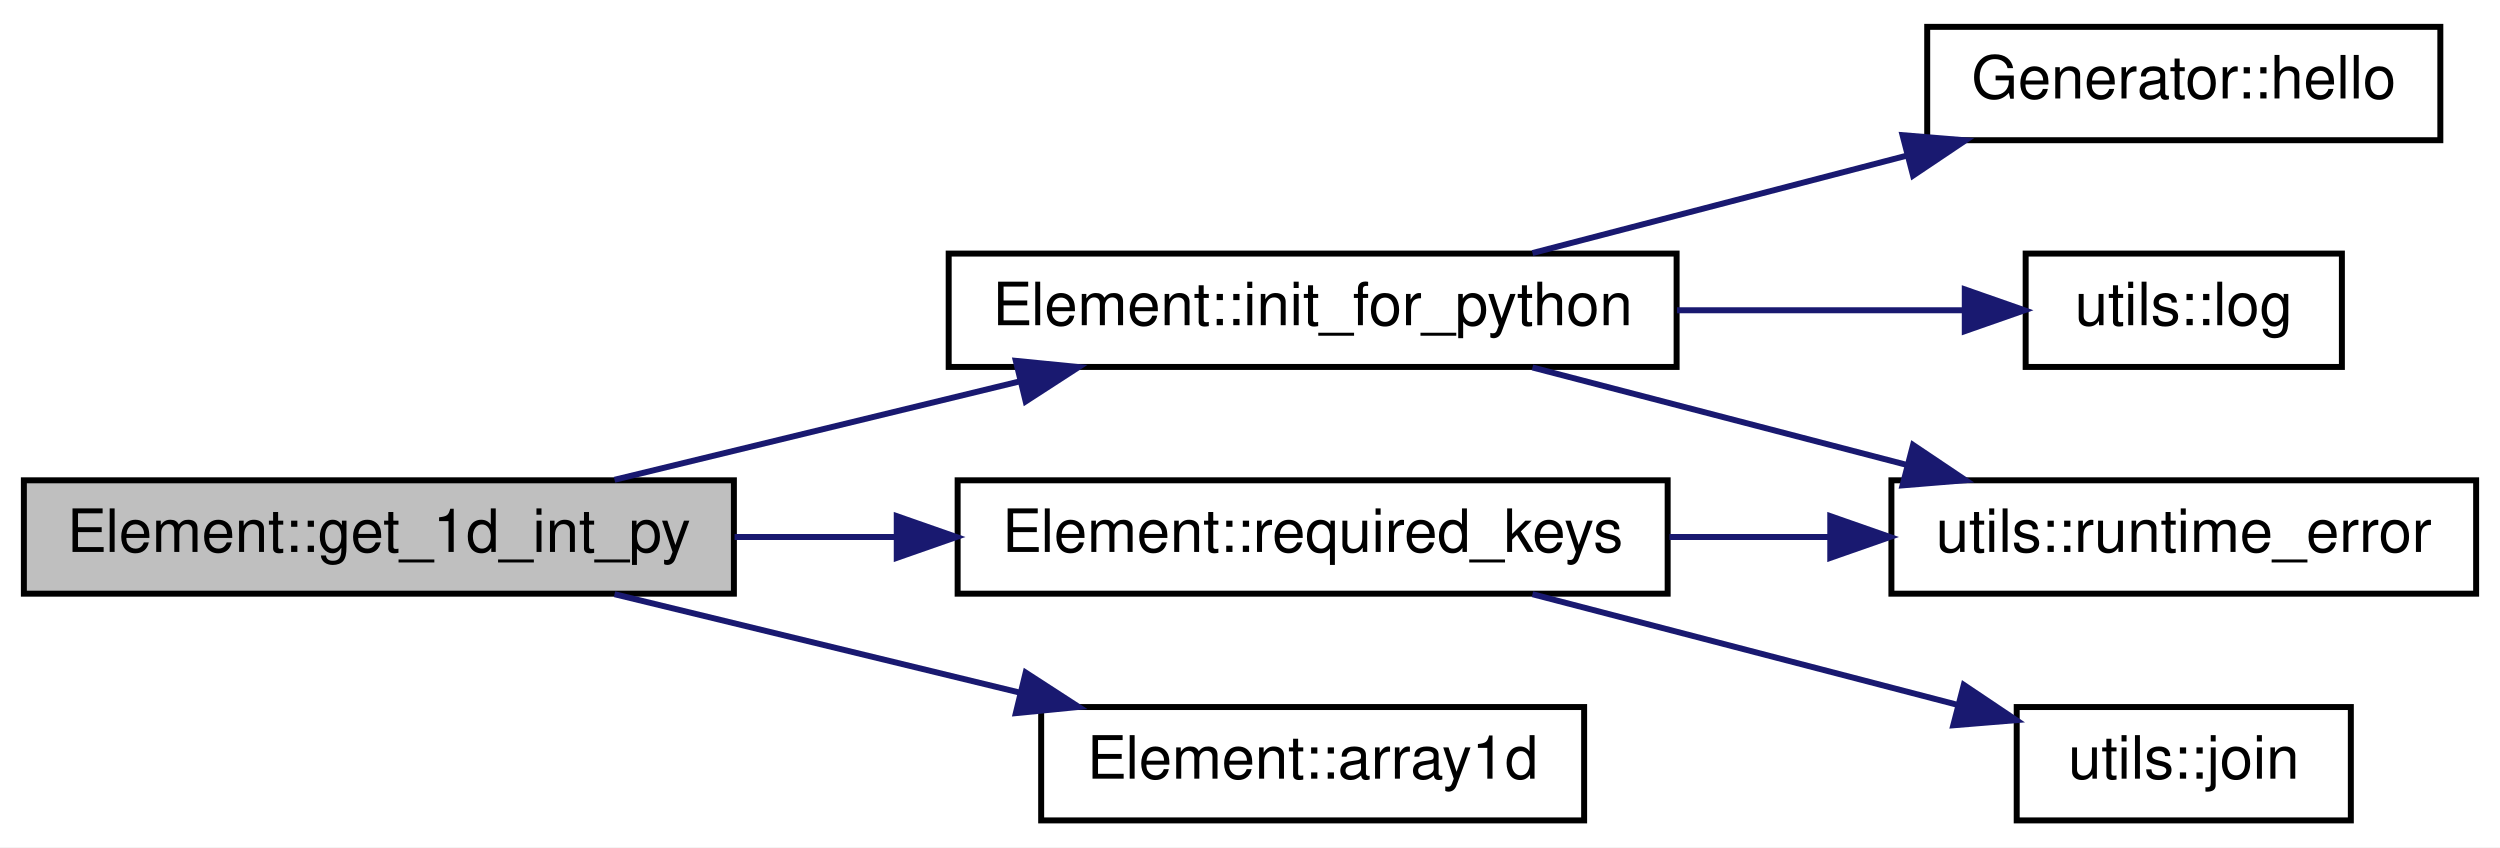
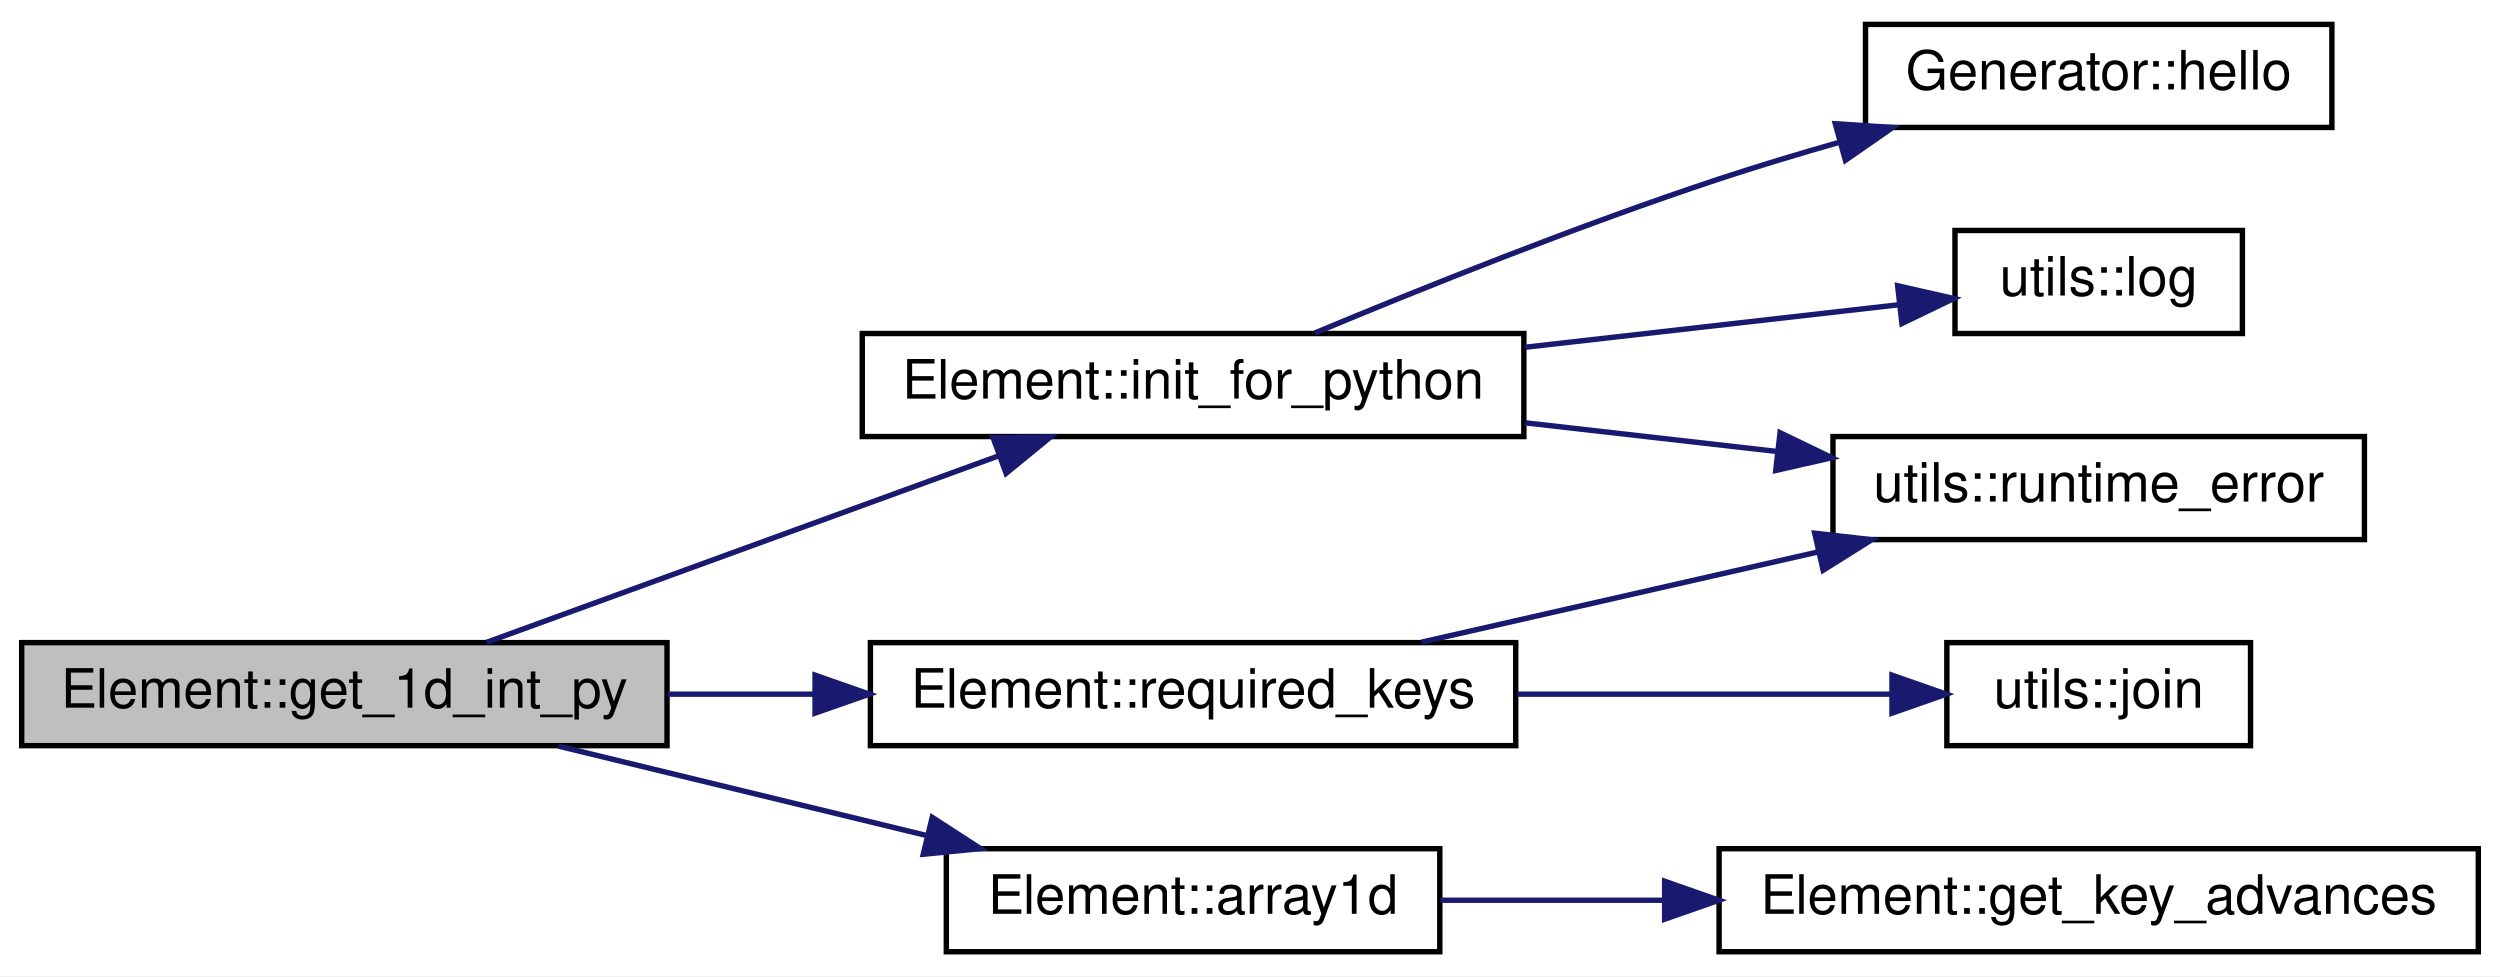
- <svg xmlns="http://www.w3.org/2000/svg" xmlns:xlink="http://www.w3.org/1999/xlink" width="419pt" height="142pt" viewBox="0.00 0.00 419.00 142.00">
-   <g id="graph0" class="graph" transform="scale(1 1) rotate(0) translate(4 138)">
-     <polygon fill="#ffffff" stroke="transparent" points="-4,4 -4,-138 415,-138 415,4 -4,4" />
+ <svg xmlns="http://www.w3.org/2000/svg" xmlns:xlink="http://www.w3.org/1999/xlink" width="461pt" height="180pt" viewBox="0.00 0.00 461.00 180.00">
+   <g id="graph0" class="graph" transform="scale(1 1) rotate(0) translate(4 176)">
+     <polygon fill="#ffffff" stroke="transparent" points="-4,4 -4,-176 457,-176 457,4 -4,4" />
    <g id="node1" class="node">
      <polygon fill="#bfbfbf" stroke="#000000" points="0,-38.5 0,-57.5 119,-57.5 119,-38.5 0,-38.5" />
      <text text-anchor="middle" x="59.5" y="-45.5" font-family="Helvetica,sans-Serif" font-size="10.00" fill="#000000">Element::get_1d_int_py</text>
    </g>
    <g id="node2" class="node">
      <g id="a_node2">
        <a xlink:href="classElement.html#a1fdb9455f49d2c66a0276925f7246cad" target="_top" xlink:title="Element::init_for_python">
-           <polygon fill="#ffffff" stroke="#000000" points="155,-76.5 155,-95.5 277,-95.5 277,-76.5 155,-76.5" />
-           <text text-anchor="middle" x="216" y="-83.5" font-family="Helvetica,sans-Serif" font-size="10.00" fill="#000000">Element::init_for_python</text>
+           <polygon fill="#ffffff" stroke="#000000" points="155,-95.5 155,-114.5 277,-114.5 277,-95.5 155,-95.5" />
+           <text text-anchor="middle" x="216" y="-102.5" font-family="Helvetica,sans-Serif" font-size="10.00" fill="#000000">Element::init_for_python</text>
        </a>
      </g>
    </g>
    <g id="edge1" class="edge">
-       <path fill="none" stroke="#191970" d="M98.992,-57.589C119.643,-62.603 145.114,-68.788 167.012,-74.105" />
-       <polygon fill="#191970" stroke="#191970" points="166.249,-77.522 176.792,-76.48 167.901,-70.719 166.249,-77.522" />
+       <path fill="none" stroke="#191970" d="M85.695,-57.541C111.537,-66.953 151.241,-81.414 180.032,-91.9" />
+       <polygon fill="#191970" stroke="#191970" points="179.126,-95.295 189.72,-95.428 181.522,-88.717 179.126,-95.295" />
    </g>
    <g id="node6" class="node">
      <g id="a_node6">
        <a xlink:href="classElement.html#af851a0ffe85ec6c9b88dac84dbe5f4f2" target="_top" xlink:title="Check if this object has required key(s). ">
          <polygon fill="#ffffff" stroke="#000000" points="156.5,-38.5 156.5,-57.5 275.5,-57.5 275.5,-38.5 156.5,-38.5" />
          <text text-anchor="middle" x="216" y="-45.5" font-family="Helvetica,sans-Serif" font-size="10.00" fill="#000000">Element::required_keys</text>
        </a>
      </g>
    </g>
    <g id="edge5" class="edge">
      <path fill="none" stroke="#191970" d="M119.112,-48C127.962,-48 137.149,-48 146.184,-48" />
      <polygon fill="#191970" stroke="#191970" points="146.294,-51.5 156.294,-48 146.294,-44.5 146.294,-51.5" />
    </g>
    <g id="node8" class="node">
      <g id="a_node8">
        <a xlink:href="classElement.html#a576395d61902a76979ffd336afa714b3" target="_top" xlink:title="Extract values of a property in data as a one-dimensional Eigen-Array. ">
          <polygon fill="#ffffff" stroke="#000000" points="170.5,-.5 170.5,-19.5 261.5,-19.5 261.5,-.5 170.5,-.5" />
          <text text-anchor="middle" x="216" y="-7.5" font-family="Helvetica,sans-Serif" font-size="10.00" fill="#000000">Element::array1d</text>
        </a>
      </g>
    </g>
    <g id="edge8" class="edge">
      <path fill="none" stroke="#191970" d="M98.992,-38.411C119.643,-33.397 145.114,-27.212 167.012,-21.895" />
      <polygon fill="#191970" stroke="#191970" points="167.901,-25.281 176.792,-19.52 166.249,-18.479 167.901,-25.281" />
    </g>
    <g id="node3" class="node">
      <g id="a_node3">
        <a xlink:href="classGenerator.html#ac4648b055ee0e51c1e68ea084156c222" target="_top" xlink:title="Hello to this Generator object. ">
-           <polygon fill="#ffffff" stroke="#000000" points="319,-114.5 319,-133.5 405,-133.5 405,-114.5 319,-114.5" />
-           <text text-anchor="middle" x="362" y="-121.5" font-family="Helvetica,sans-Serif" font-size="10.00" fill="#000000">Generator::hello</text>
+           <polygon fill="#ffffff" stroke="#000000" points="340,-152.5 340,-171.5 426,-171.5 426,-152.5 340,-152.5" />
+           <text text-anchor="middle" x="383" y="-159.5" font-family="Helvetica,sans-Serif" font-size="10.00" fill="#000000">Generator::hello</text>
        </a>
      </g>
    </g>
    <g id="edge2" class="edge">
-       <path fill="none" stroke="#191970" d="M252.842,-95.589C271.848,-100.536 295.229,-106.621 315.469,-111.889" />
-       <polygon fill="#191970" stroke="#191970" points="314.864,-115.348 325.423,-114.48 316.627,-108.574 314.864,-115.348" />
+       <path fill="none" stroke="#191970" d="M238.482,-114.609C257.981,-122.749 287.069,-134.429 313,-143 320.149,-145.363 327.778,-147.659 335.272,-149.79" />
+       <polygon fill="#191970" stroke="#191970" points="334.423,-153.186 344.995,-152.488 336.295,-146.441 334.423,-153.186" />
    </g>
    <g id="node4" class="node">
      <g id="a_node4">
        <a xlink:href="namespaceutils.html#acee57b54806ee63ddaa30518fed90adb" target="_top" xlink:title="Raise (for Python) and throw (for C++) a runtime error. ">
-           <polygon fill="#ffffff" stroke="#000000" points="313,-38.5 313,-57.5 411,-57.5 411,-38.5 313,-38.5" />
-           <text text-anchor="middle" x="362" y="-45.5" font-family="Helvetica,sans-Serif" font-size="10.00" fill="#000000">utils::runtime_error</text>
+           <polygon fill="#ffffff" stroke="#000000" points="334,-76.5 334,-95.5 432,-95.5 432,-76.5 334,-76.5" />
+           <text text-anchor="middle" x="383" y="-83.5" font-family="Helvetica,sans-Serif" font-size="10.00" fill="#000000">utils::runtime_error</text>
        </a>
      </g>
    </g>
    <g id="edge3" class="edge">
-       <path fill="none" stroke="#191970" d="M252.842,-76.411C271.848,-71.464 295.229,-65.379 315.469,-60.111" />
-       <polygon fill="#191970" stroke="#191970" points="316.627,-63.426 325.423,-57.52 314.864,-56.652 316.627,-63.426" />
+       <path fill="none" stroke="#191970" d="M277.236,-98.033C292.363,-96.312 308.542,-94.471 323.581,-92.76" />
+       <polygon fill="#191970" stroke="#191970" points="324.243,-96.207 333.784,-91.6 323.452,-89.252 324.243,-96.207" />
    </g>
    <g id="node5" class="node">
      <g id="a_node5">
        <a xlink:href="namespaceutils.html#a26267fe7371b6215c5d61374d716527b" target="_top" xlink:title="Logging a message. ">
-           <polygon fill="#ffffff" stroke="#000000" points="335.5,-76.5 335.5,-95.5 388.5,-95.5 388.5,-76.5 335.5,-76.5" />
-           <text text-anchor="middle" x="362" y="-83.5" font-family="Helvetica,sans-Serif" font-size="10.00" fill="#000000">utils::log</text>
+           <polygon fill="#ffffff" stroke="#000000" points="356.5,-114.5 356.5,-133.5 409.5,-133.5 409.5,-114.5 356.5,-114.5" />
+           <text text-anchor="middle" x="383" y="-121.5" font-family="Helvetica,sans-Serif" font-size="10.00" fill="#000000">utils::log</text>
        </a>
      </g>
    </g>
    <g id="edge4" class="edge">
-       <path fill="none" stroke="#191970" d="M277.071,-86C293.42,-86 310.588,-86 325.177,-86" />
-       <polygon fill="#191970" stroke="#191970" points="325.296,-89.5 335.296,-86 325.296,-82.5 325.296,-89.5" />
+       <path fill="none" stroke="#191970" d="M277.236,-111.967C300.384,-114.6 325.993,-117.514 346.214,-119.815" />
+       <polygon fill="#191970" stroke="#191970" points="345.924,-123.304 356.255,-120.957 346.715,-116.349 345.924,-123.304" />
    </g>
    <g id="edge7" class="edge">
-       <path fill="none" stroke="#191970" d="M275.805,-48C284.635,-48 293.731,-48 302.554,-48" />
-       <polygon fill="#191970" stroke="#191970" points="302.752,-51.5 312.752,-48 302.752,-44.5 302.752,-51.5" />
+       <path fill="none" stroke="#191970" d="M258.141,-57.589C280.377,-62.649 307.848,-68.9 331.356,-74.249" />
+       <polygon fill="#191970" stroke="#191970" points="330.635,-77.674 341.162,-76.48 332.188,-70.848 330.635,-77.674" />
    </g>
    <g id="node7" class="node">
      <g id="a_node7">
        <a xlink:href="namespaceutils.html#a5e5339e32b770a14691521435849c949" target="_top" xlink:title="Mimicking Python's join. ">
-           <polygon fill="#ffffff" stroke="#000000" points="334,-.5 334,-19.5 390,-19.5 390,-.5 334,-.5" />
-           <text text-anchor="middle" x="362" y="-7.5" font-family="Helvetica,sans-Serif" font-size="10.00" fill="#000000">utils::join</text>
+           <polygon fill="#ffffff" stroke="#000000" points="355,-38.5 355,-57.5 411,-57.5 411,-38.5 355,-38.5" />
+           <text text-anchor="middle" x="383" y="-45.5" font-family="Helvetica,sans-Serif" font-size="10.00" fill="#000000">utils::join</text>
        </a>
      </g>
    </g>
    <g id="edge6" class="edge">
-       <path fill="none" stroke="#191970" d="M252.842,-38.411C274.574,-32.755 302.025,-25.61 323.962,-19.9" />
-       <polygon fill="#191970" stroke="#191970" points="325.129,-23.213 333.925,-17.307 323.366,-16.439 325.129,-23.213" />
+       <path fill="none" stroke="#191970" d="M275.819,-48C298.772,-48 324.328,-48 344.727,-48" />
+       <polygon fill="#191970" stroke="#191970" points="344.883,-51.5 354.883,-48 344.883,-44.5 344.883,-51.5" />
+     </g>
+     <g id="node9" class="node">
+       <g id="a_node9">
+         <a xlink:href="classElement.html#ae8b7e5c98427ea9d4994b4f8dc923ac1" target="_top" xlink:title="For speeding up to access values in Json. ">
+           <polygon fill="#ffffff" stroke="#000000" points="313,-.5 313,-19.5 453,-19.5 453,-.5 313,-.5" />
+           <text text-anchor="middle" x="383" y="-7.5" font-family="Helvetica,sans-Serif" font-size="10.00" fill="#000000">Element::get_key_advances</text>
+         </a>
+       </g>
+     </g>
+     <g id="edge9" class="edge">
+       <path fill="none" stroke="#191970" d="M261.634,-10C274.378,-10 288.616,-10 302.731,-10" />
+       <polygon fill="#191970" stroke="#191970" points="302.963,-13.5 312.963,-10 302.963,-6.5 302.963,-13.5" />
    </g>
  </g>
</svg>
